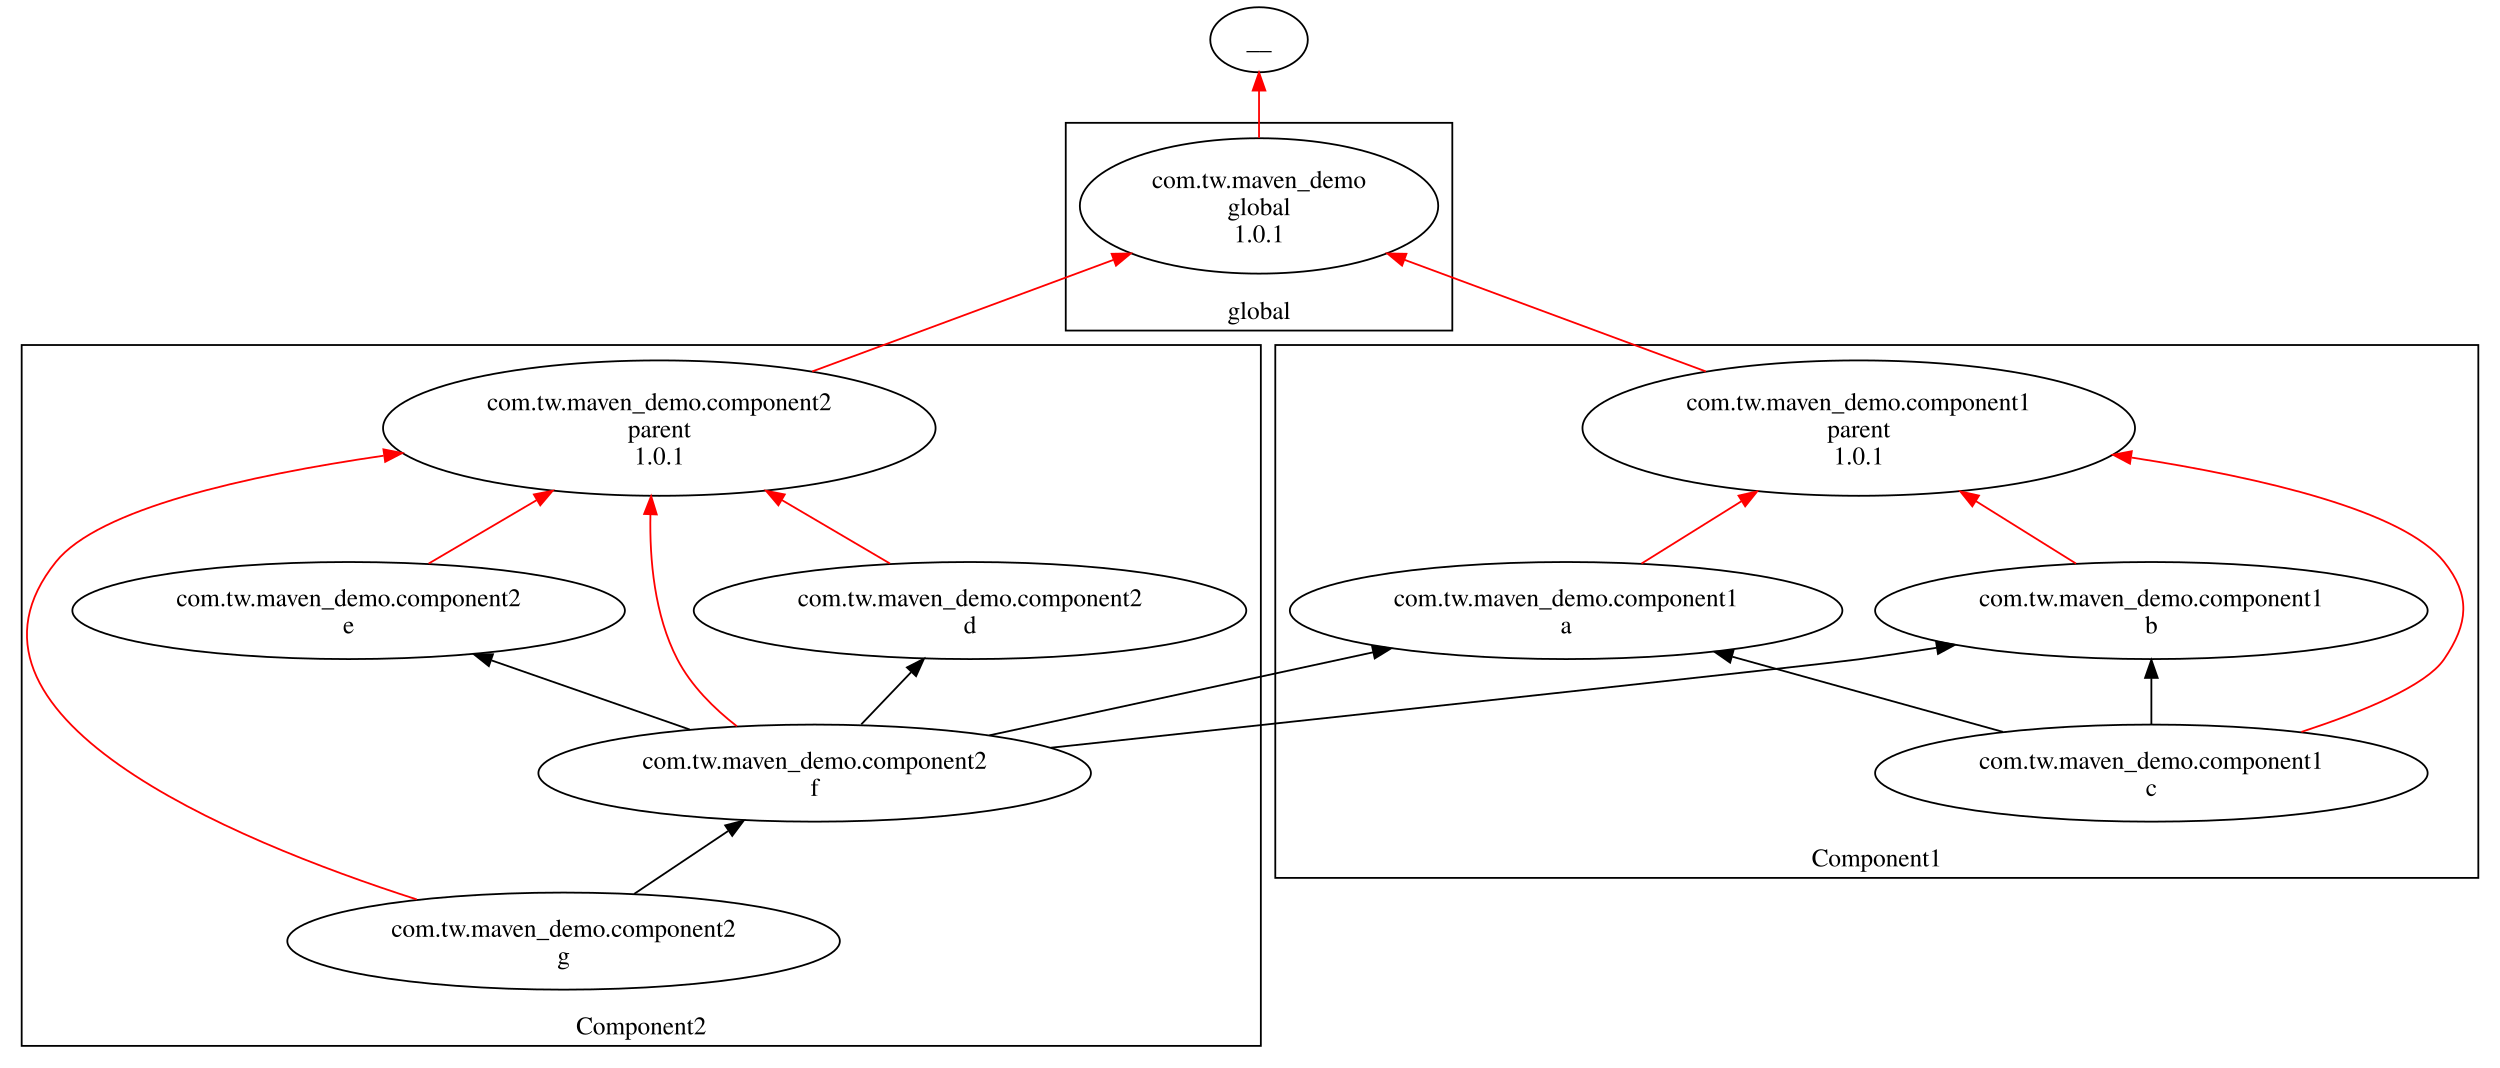
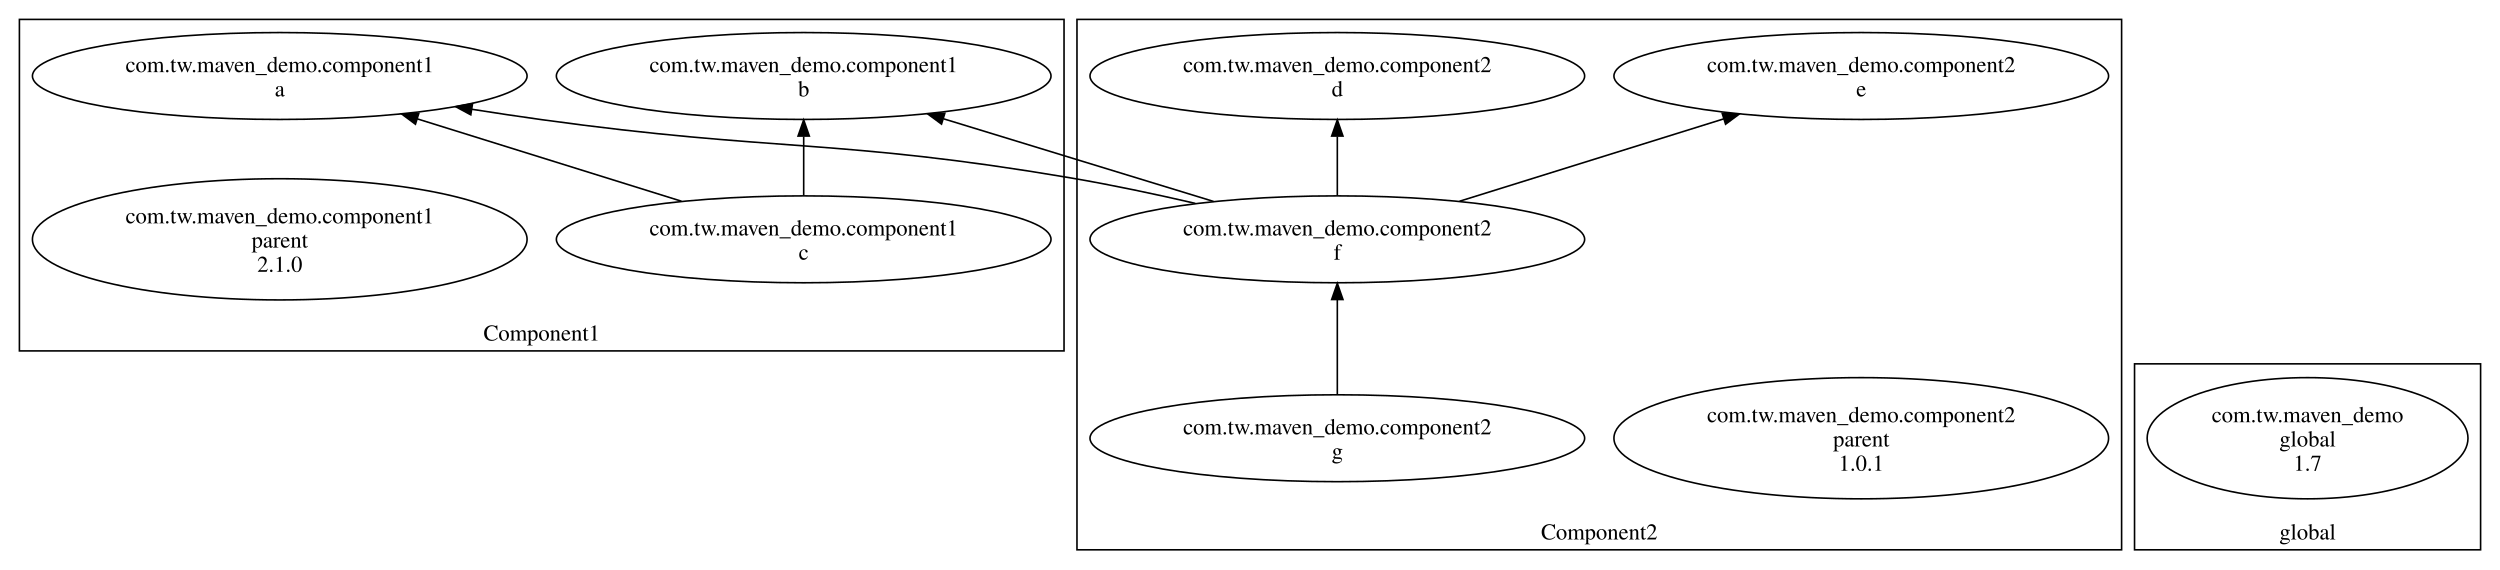
- <svg xmlns="http://www.w3.org/2000/svg" width="1384pt" height="591pt" viewBox="0.00 0.00 1384.00 591.00">
-   <g id="graph1" class="graph" transform="scale(1 1) rotate(0) translate(4 587)">
-     <polygon fill="white" stroke="white" points="-4,5 -4,-587 1381,-587 1381,5 -4,5" />
+ <svg xmlns="http://www.w3.org/2000/svg" width="1546pt" height="352pt" viewBox="0.00 0.00 1546.00 352.00">
+   <g id="graph1" class="graph" transform="scale(1 1) rotate(0) translate(4 348)">
+     <polygon fill="white" stroke="white" points="-4,5 -4,-348 1543,-348 1543,5 -4,5" />
    <g id="graph2" class="cluster">
-       <polygon fill="none" stroke="black" points="702,-101 702,-396 1368,-396 1368,-101 702,-101" />
-       <text text-anchor="middle" x="1035" y="-107.4" font-family="Times,serif" font-size="14.00">Component1</text>
+       <polygon fill="none" stroke="black" points="8,-131 8,-336 654,-336 654,-131 8,-131" />
+       <text text-anchor="middle" x="331" y="-137.4" font-family="Times,serif" font-size="14.00">Component1</text>
    </g>
    <g id="graph3" class="cluster">
-       <polygon fill="none" stroke="black" points="8,-8 8,-396 694,-396 694,-8 8,-8" />
-       <text text-anchor="middle" x="351" y="-14.4" font-family="Times,serif" font-size="14.00">Component2</text>
+       <polygon fill="none" stroke="black" points="662,-8 662,-336 1308,-336 1308,-8 662,-8" />
+       <text text-anchor="middle" x="985" y="-14.4" font-family="Times,serif" font-size="14.00">Component2</text>
    </g>
    <g id="graph4" class="cluster">
-       <polygon fill="none" stroke="black" points="586,-404 586,-519 800,-519 800,-404 586,-404" />
-       <text text-anchor="middle" x="693" y="-410.4" font-family="Times,serif" font-size="14.00">global</text>
+       <polygon fill="none" stroke="black" points="1316,-8 1316,-123 1530,-123 1530,-8 1316,-8" />
+       <text text-anchor="middle" x="1423" y="-14.4" font-family="Times,serif" font-size="14.00">global</text>
    </g>
    <g id="node2" class="node">
-       <ellipse fill="none" stroke="black" cx="863" cy="-249" rx="152.942" ry="26.87" />
-       <text text-anchor="middle" x="863" y="-251.4" font-family="Times,serif" font-size="14.00">com.tw.maven_demo.component1</text>
-       <text text-anchor="middle" x="863" y="-236.4" font-family="Times,serif" font-size="14.00">a</text>
+       <ellipse fill="none" stroke="black" cx="169" cy="-301" rx="152.942" ry="26.87" />
+       <text text-anchor="middle" x="169" y="-303.4" font-family="Times,serif" font-size="14.00">com.tw.maven_demo.component1</text>
+       <text text-anchor="middle" x="169" y="-288.4" font-family="Times,serif" font-size="14.00">a</text>
+     </g>
+     <g id="node3" class="node">
+       <ellipse fill="none" stroke="black" cx="493" cy="-301" rx="152.942" ry="26.87" />
+       <text text-anchor="middle" x="493" y="-303.4" font-family="Times,serif" font-size="14.00">com.tw.maven_demo.component1</text>
+       <text text-anchor="middle" x="493" y="-288.4" font-family="Times,serif" font-size="14.00">b</text>
+     </g>
+     <g id="node4" class="node">
+       <ellipse fill="none" stroke="black" cx="493" cy="-200" rx="152.942" ry="26.87" />
+       <text text-anchor="middle" x="493" y="-202.4" font-family="Times,serif" font-size="14.00">com.tw.maven_demo.component1</text>
+       <text text-anchor="middle" x="493" y="-187.4" font-family="Times,serif" font-size="14.00">c</text>
+     </g>
+     <g id="edge5" class="edge">
+       <path fill="none" stroke="black" d="M417.445,-223.553C368.521,-238.804 304.722,-258.692 254.025,-274.495" />
+       <polygon fill="black" stroke="black" points="252.899,-271.18 244.394,-277.498 254.982,-277.863 252.899,-271.18" />
+     </g>
+     <g id="edge7" class="edge">
+       <path fill="none" stroke="black" d="M493,-227.066C493,-238.274 493,-251.461 493,-263.571" />
+       <polygon fill="black" stroke="black" points="489.5,-263.859 493,-273.859 496.5,-263.859 489.5,-263.859" />
    </g>
    <g id="node5" class="node">
-       <ellipse fill="none" stroke="black" cx="1025" cy="-350" rx="152.942" ry="37.477" />
-       <text text-anchor="middle" x="1025" y="-359.9" font-family="Times,serif" font-size="14.00">com.tw.maven_demo.component1</text>
-       <text text-anchor="middle" x="1025" y="-344.9" font-family="Times,serif" font-size="14.00">parent</text>
-       <text text-anchor="middle" x="1025" y="-329.9" font-family="Times,serif" font-size="14.00">1.0.1</text>
+       <ellipse fill="none" stroke="black" cx="169" cy="-200" rx="152.942" ry="37.477" />
+       <text text-anchor="middle" x="169" y="-209.9" font-family="Times,serif" font-size="14.00">com.tw.maven_demo.component1</text>
+       <text text-anchor="middle" x="169" y="-194.9" font-family="Times,serif" font-size="14.00">parent</text>
+       <text text-anchor="middle" x="169" y="-179.9" font-family="Times,serif" font-size="14.00">2.1.0</text>
    </g>
-     <g id="edge19" class="edge">
-       <path fill="none" stroke="red" d="M904.719,-275.01C921.629,-285.553 941.553,-297.974 960.268,-309.642" />
-       <polygon fill="red" stroke="red" points="958.429,-312.62 968.767,-314.941 962.132,-306.68 958.429,-312.62" />
+     <g id="node7" class="node">
+       <ellipse fill="none" stroke="black" cx="1147" cy="-77" rx="152.942" ry="37.477" />
+       <text text-anchor="middle" x="1147" y="-86.9" font-family="Times,serif" font-size="14.00">com.tw.maven_demo.component2</text>
+       <text text-anchor="middle" x="1147" y="-71.9" font-family="Times,serif" font-size="14.00">parent</text>
+       <text text-anchor="middle" x="1147" y="-56.9" font-family="Times,serif" font-size="14.00">1.0.1</text>
    </g>
-     <g id="node3" class="node">
-       <ellipse fill="none" stroke="black" cx="1187" cy="-249" rx="152.942" ry="26.87" />
-       <text text-anchor="middle" x="1187" y="-251.4" font-family="Times,serif" font-size="14.00">com.tw.maven_demo.component1</text>
-       <text text-anchor="middle" x="1187" y="-236.4" font-family="Times,serif" font-size="14.00">b</text>
+     <g id="node8" class="node">
+       <ellipse fill="none" stroke="black" cx="823" cy="-301" rx="152.942" ry="26.87" />
+       <text text-anchor="middle" x="823" y="-303.4" font-family="Times,serif" font-size="14.00">com.tw.maven_demo.component2</text>
+       <text text-anchor="middle" x="823" y="-288.4" font-family="Times,serif" font-size="14.00">d</text>
    </g>
-     <g id="edge21" class="edge">
-       <path fill="none" stroke="red" d="M1145.28,-275.01C1128.37,-285.553 1108.45,-297.974 1089.73,-309.642" />
-       <polygon fill="red" stroke="red" points="1087.87,-306.68 1081.23,-314.941 1091.57,-312.62 1087.87,-306.68" />
+     <g id="node9" class="node">
+       <ellipse fill="none" stroke="black" cx="1147" cy="-301" rx="152.942" ry="26.87" />
+       <text text-anchor="middle" x="1147" y="-303.4" font-family="Times,serif" font-size="14.00">com.tw.maven_demo.component2</text>
+       <text text-anchor="middle" x="1147" y="-288.4" font-family="Times,serif" font-size="14.00">e</text>
    </g>
-     <g id="node4" class="node">
-       <ellipse fill="none" stroke="black" cx="1187" cy="-159" rx="152.942" ry="26.87" />
-       <text text-anchor="middle" x="1187" y="-161.4" font-family="Times,serif" font-size="14.00">com.tw.maven_demo.component1</text>
-       <text text-anchor="middle" x="1187" y="-146.4" font-family="Times,serif" font-size="14.00">c</text>
+     <g id="node10" class="node">
+       <ellipse fill="none" stroke="black" cx="823" cy="-200" rx="152.942" ry="26.87" />
+       <text text-anchor="middle" x="823" y="-202.4" font-family="Times,serif" font-size="14.00">com.tw.maven_demo.component2</text>
+       <text text-anchor="middle" x="823" y="-187.4" font-family="Times,serif" font-size="14.00">f</text>
    </g>
-     <g id="edge5" class="edge">
-       <path fill="none" stroke="black" d="M1104.82,-181.827C1059.14,-194.517 1002.17,-210.342 954.999,-223.445" />
-       <polygon fill="black" stroke="black" points="953.789,-220.148 945.09,-226.197 955.662,-226.893 953.789,-220.148" />
+     <g id="edge9" class="edge">
+       <path fill="none" stroke="black" d="M735.182,-222.226C710.347,-227.965 683.214,-233.724 658,-238 513.847,-262.449 475.833,-253.974 331,-274 317.001,-275.936 302.351,-278.134 287.826,-280.42" />
+       <polygon fill="black" stroke="black" points="287.126,-276.988 277.8,-282.015 288.225,-283.901 287.126,-276.988" />
    </g>
-     <g id="edge7" class="edge">
-       <path fill="none" stroke="black" d="M1187,-186.003C1187,-194.028 1187,-202.967 1187,-211.531" />
-       <polygon fill="black" stroke="black" points="1183.5,-211.705 1187,-221.705 1190.5,-211.705 1183.5,-211.705" />
+     <g id="edge11" class="edge">
+       <path fill="none" stroke="black" d="M746.462,-223.425C696.556,-238.699 631.322,-258.665 579.532,-274.516" />
+       <polygon fill="black" stroke="black" points="578.232,-271.254 569.694,-277.527 580.28,-277.947 578.232,-271.254" />
    </g>
-     <g id="edge27" class="edge">
-       <path fill="none" stroke="red" d="M1270.05,-181.809C1304.63,-193.141 1339.08,-207.492 1349,-222 1362.55,-241.809 1363.96,-257.235 1349,-276 1326.63,-304.06 1249.49,-322.323 1176.1,-333.685" />
-       <polygon fill="red" stroke="red" points="1175.14,-330.29 1165.77,-335.243 1176.18,-337.212 1175.14,-330.29" />
+     <g id="edge13" class="edge">
+       <path fill="none" stroke="black" d="M823,-227.066C823,-238.274 823,-251.461 823,-263.571" />
+       <polygon fill="black" stroke="black" points="819.5,-263.859 823,-273.859 826.5,-263.859 819.5,-263.859" />
+     </g>
+     <g id="edge15" class="edge">
+       <path fill="none" stroke="black" d="M898.555,-223.553C947.479,-238.804 1011.28,-258.692 1061.97,-274.495" />
+       <polygon fill="black" stroke="black" points="1061.02,-277.863 1071.61,-277.498 1063.1,-271.18 1061.02,-277.863" />
+     </g>
+     <g id="node11" class="node">
+       <ellipse fill="none" stroke="black" cx="823" cy="-77" rx="152.942" ry="26.87" />
+       <text text-anchor="middle" x="823" y="-79.4" font-family="Times,serif" font-size="14.00">com.tw.maven_demo.component2</text>
+       <text text-anchor="middle" x="823" y="-64.4" font-family="Times,serif" font-size="14.00">g</text>
+     </g>
+     <g id="edge17" class="edge">
+       <path fill="none" stroke="black" d="M823,-104.298C823,-121.496 823,-143.927 823,-162.749" />
+       <polygon fill="black" stroke="black" points="819.5,-162.779 823,-172.779 826.5,-162.779 819.5,-162.779" />
    </g>
    <g id="node13" class="node">
-       <ellipse fill="none" stroke="black" cx="693" cy="-473" rx="99.201" ry="37.477" />
-       <text text-anchor="middle" x="693" y="-482.9" font-family="Times,serif" font-size="14.00">com.tw.maven_demo</text>
-       <text text-anchor="middle" x="693" y="-467.9" font-family="Times,serif" font-size="14.00">global</text>
-       <text text-anchor="middle" x="693" y="-452.9" font-family="Times,serif" font-size="14.00">1.0.1</text>
-     </g>
-     <g id="edge31" class="edge">
-       <path fill="none" stroke="red" d="M940.363,-381.356C889.106,-400.346 824.098,-424.43 773.59,-443.143" />
-       <polygon fill="red" stroke="red" points="772.173,-439.935 764.012,-446.691 774.605,-446.499 772.173,-439.935" />
-     </g>
-     <g id="node7" class="node">
-       <ellipse fill="none" stroke="black" cx="361" cy="-350" rx="152.942" ry="37.477" />
-       <text text-anchor="middle" x="361" y="-359.9" font-family="Times,serif" font-size="14.00">com.tw.maven_demo.component2</text>
-       <text text-anchor="middle" x="361" y="-344.9" font-family="Times,serif" font-size="14.00">parent</text>
-       <text text-anchor="middle" x="361" y="-329.9" font-family="Times,serif" font-size="14.00">1.0.1</text>
-     </g>
-     <g id="edge23" class="edge">
-       <path fill="none" stroke="red" d="M445.637,-381.356C496.894,-400.346 561.902,-424.43 612.41,-443.143" />
-       <polygon fill="red" stroke="red" points="611.395,-446.499 621.988,-446.691 613.827,-439.935 611.395,-446.499" />
-     </g>
-     <g id="node8" class="node">
-       <ellipse fill="none" stroke="black" cx="533" cy="-249" rx="152.942" ry="26.87" />
-       <text text-anchor="middle" x="533" y="-251.4" font-family="Times,serif" font-size="14.00">com.tw.maven_demo.component2</text>
-       <text text-anchor="middle" x="533" y="-236.4" font-family="Times,serif" font-size="14.00">d</text>
-     </g>
-     <g id="edge25" class="edge">
-       <path fill="none" stroke="red" d="M488.706,-275.01C470.498,-285.702 448.999,-298.326 428.884,-310.138" />
-       <polygon fill="red" stroke="red" points="426.912,-307.237 420.061,-315.319 430.457,-313.273 426.912,-307.237" />
-     </g>
-     <g id="node9" class="node">
-       <ellipse fill="none" stroke="black" cx="189" cy="-249" rx="152.942" ry="26.87" />
-       <text text-anchor="middle" x="189" y="-251.4" font-family="Times,serif" font-size="14.00">com.tw.maven_demo.component2</text>
-       <text text-anchor="middle" x="189" y="-236.4" font-family="Times,serif" font-size="14.00">e</text>
-     </g>
-     <g id="edge29" class="edge">
-       <path fill="none" stroke="red" d="M233.294,-275.01C251.502,-285.702 273.001,-298.326 293.116,-310.138" />
-       <polygon fill="red" stroke="red" points="291.543,-313.273 301.939,-315.319 295.088,-307.237 291.543,-313.273" />
-     </g>
-     <g id="node10" class="node">
-       <ellipse fill="none" stroke="black" cx="447" cy="-159" rx="152.942" ry="26.87" />
-       <text text-anchor="middle" x="447" y="-161.4" font-family="Times,serif" font-size="14.00">com.tw.maven_demo.component2</text>
-       <text text-anchor="middle" x="447" y="-146.4" font-family="Times,serif" font-size="14.00">f</text>
-     </g>
-     <g id="edge9" class="edge">
-       <path fill="none" stroke="black" d="M543.746,-179.931C607.337,-193.688 690.586,-211.699 756.129,-225.879" />
-       <polygon fill="black" stroke="black" points="755.564,-229.338 766.078,-228.031 757.045,-222.496 755.564,-229.338" />
-     </g>
-     <g id="edge11" class="edge">
-       <path fill="none" stroke="black" d="M577.759,-173.063C741.432,-190.694 1003.14,-218.99 1025,-222 1039,-223.928 1053.65,-226.122 1068.18,-228.405" />
-       <polygon fill="black" stroke="black" points="1067.78,-231.886 1078.2,-229.999 1068.88,-224.973 1067.78,-231.886" />
-     </g>
-     <g id="edge33" class="edge">
-       <path fill="none" stroke="red" d="M403.921,-184.95C391.154,-194.883 378.573,-207.394 371,-222 358.331,-246.436 355.557,-277.081 356.081,-302.258" />
-       <polygon fill="red" stroke="red" points="352.586,-302.465 356.467,-312.323 359.581,-302.196 352.586,-302.465" />
-     </g>
-     <g id="edge13" class="edge">
-       <path fill="none" stroke="black" d="M472.803,-186.003C481.47,-195.073 491.252,-205.311 500.373,-214.856" />
-       <polygon fill="black" stroke="black" points="498.073,-217.514 507.512,-222.326 503.134,-212.678 498.073,-217.514" />
-     </g>
-     <g id="edge15" class="edge">
-       <path fill="none" stroke="black" d="M377.861,-183.118C344.025,-194.922 303.129,-209.188 268.057,-221.422" />
-       <polygon fill="black" stroke="black" points="266.619,-218.217 258.33,-224.815 268.925,-224.826 266.619,-218.217" />
-     </g>
-     <g id="node11" class="node">
-       <ellipse fill="none" stroke="black" cx="308" cy="-66" rx="152.942" ry="26.87" />
-       <text text-anchor="middle" x="308" y="-68.4" font-family="Times,serif" font-size="14.00">com.tw.maven_demo.component2</text>
-       <text text-anchor="middle" x="308" y="-53.4" font-family="Times,serif" font-size="14.00">g</text>
-     </g>
-     <g id="edge35" class="edge">
-       <path fill="none" stroke="red" d="M226.738,-89.061C121.5,-122.957 -40.86,-191.459 27,-276 50.439,-305.2 131.814,-323.588 208.368,-334.73" />
-       <polygon fill="red" stroke="red" points="208.252,-338.249 218.645,-336.188 209.235,-331.318 208.252,-338.249" />
-     </g>
-     <g id="edge17" class="edge">
-       <path fill="none" stroke="black" d="M347.089,-92.153C363.227,-102.95 382.089,-115.57 399.051,-126.919" />
-       <polygon fill="black" stroke="black" points="397.465,-130.069 407.723,-132.721 401.358,-124.251 397.465,-130.069" />
-     </g>
-     <g id="node31" class="node">
-       <ellipse fill="none" stroke="black" cx="693" cy="-565" rx="27" ry="18" />
-       <text text-anchor="middle" x="693" y="-559.9" font-family="Times,serif" font-size="14.00">__</text>
-     </g>
-     <g id="edge37" class="edge">
-       <path fill="none" stroke="red" d="M693,-510.685C693,-519.38 693,-528.485 693,-536.701" />
-       <polygon fill="red" stroke="red" points="689.5,-536.88 693,-546.88 696.5,-536.88 689.5,-536.88" />
+       <ellipse fill="none" stroke="black" cx="1423" cy="-77" rx="99.201" ry="37.477" />
+       <text text-anchor="middle" x="1423" y="-86.9" font-family="Times,serif" font-size="14.00">com.tw.maven_demo</text>
+       <text text-anchor="middle" x="1423" y="-71.9" font-family="Times,serif" font-size="14.00">global</text>
+       <text text-anchor="middle" x="1423" y="-56.9" font-family="Times,serif" font-size="14.00">1.7</text>
    </g>
  </g>
</svg>
